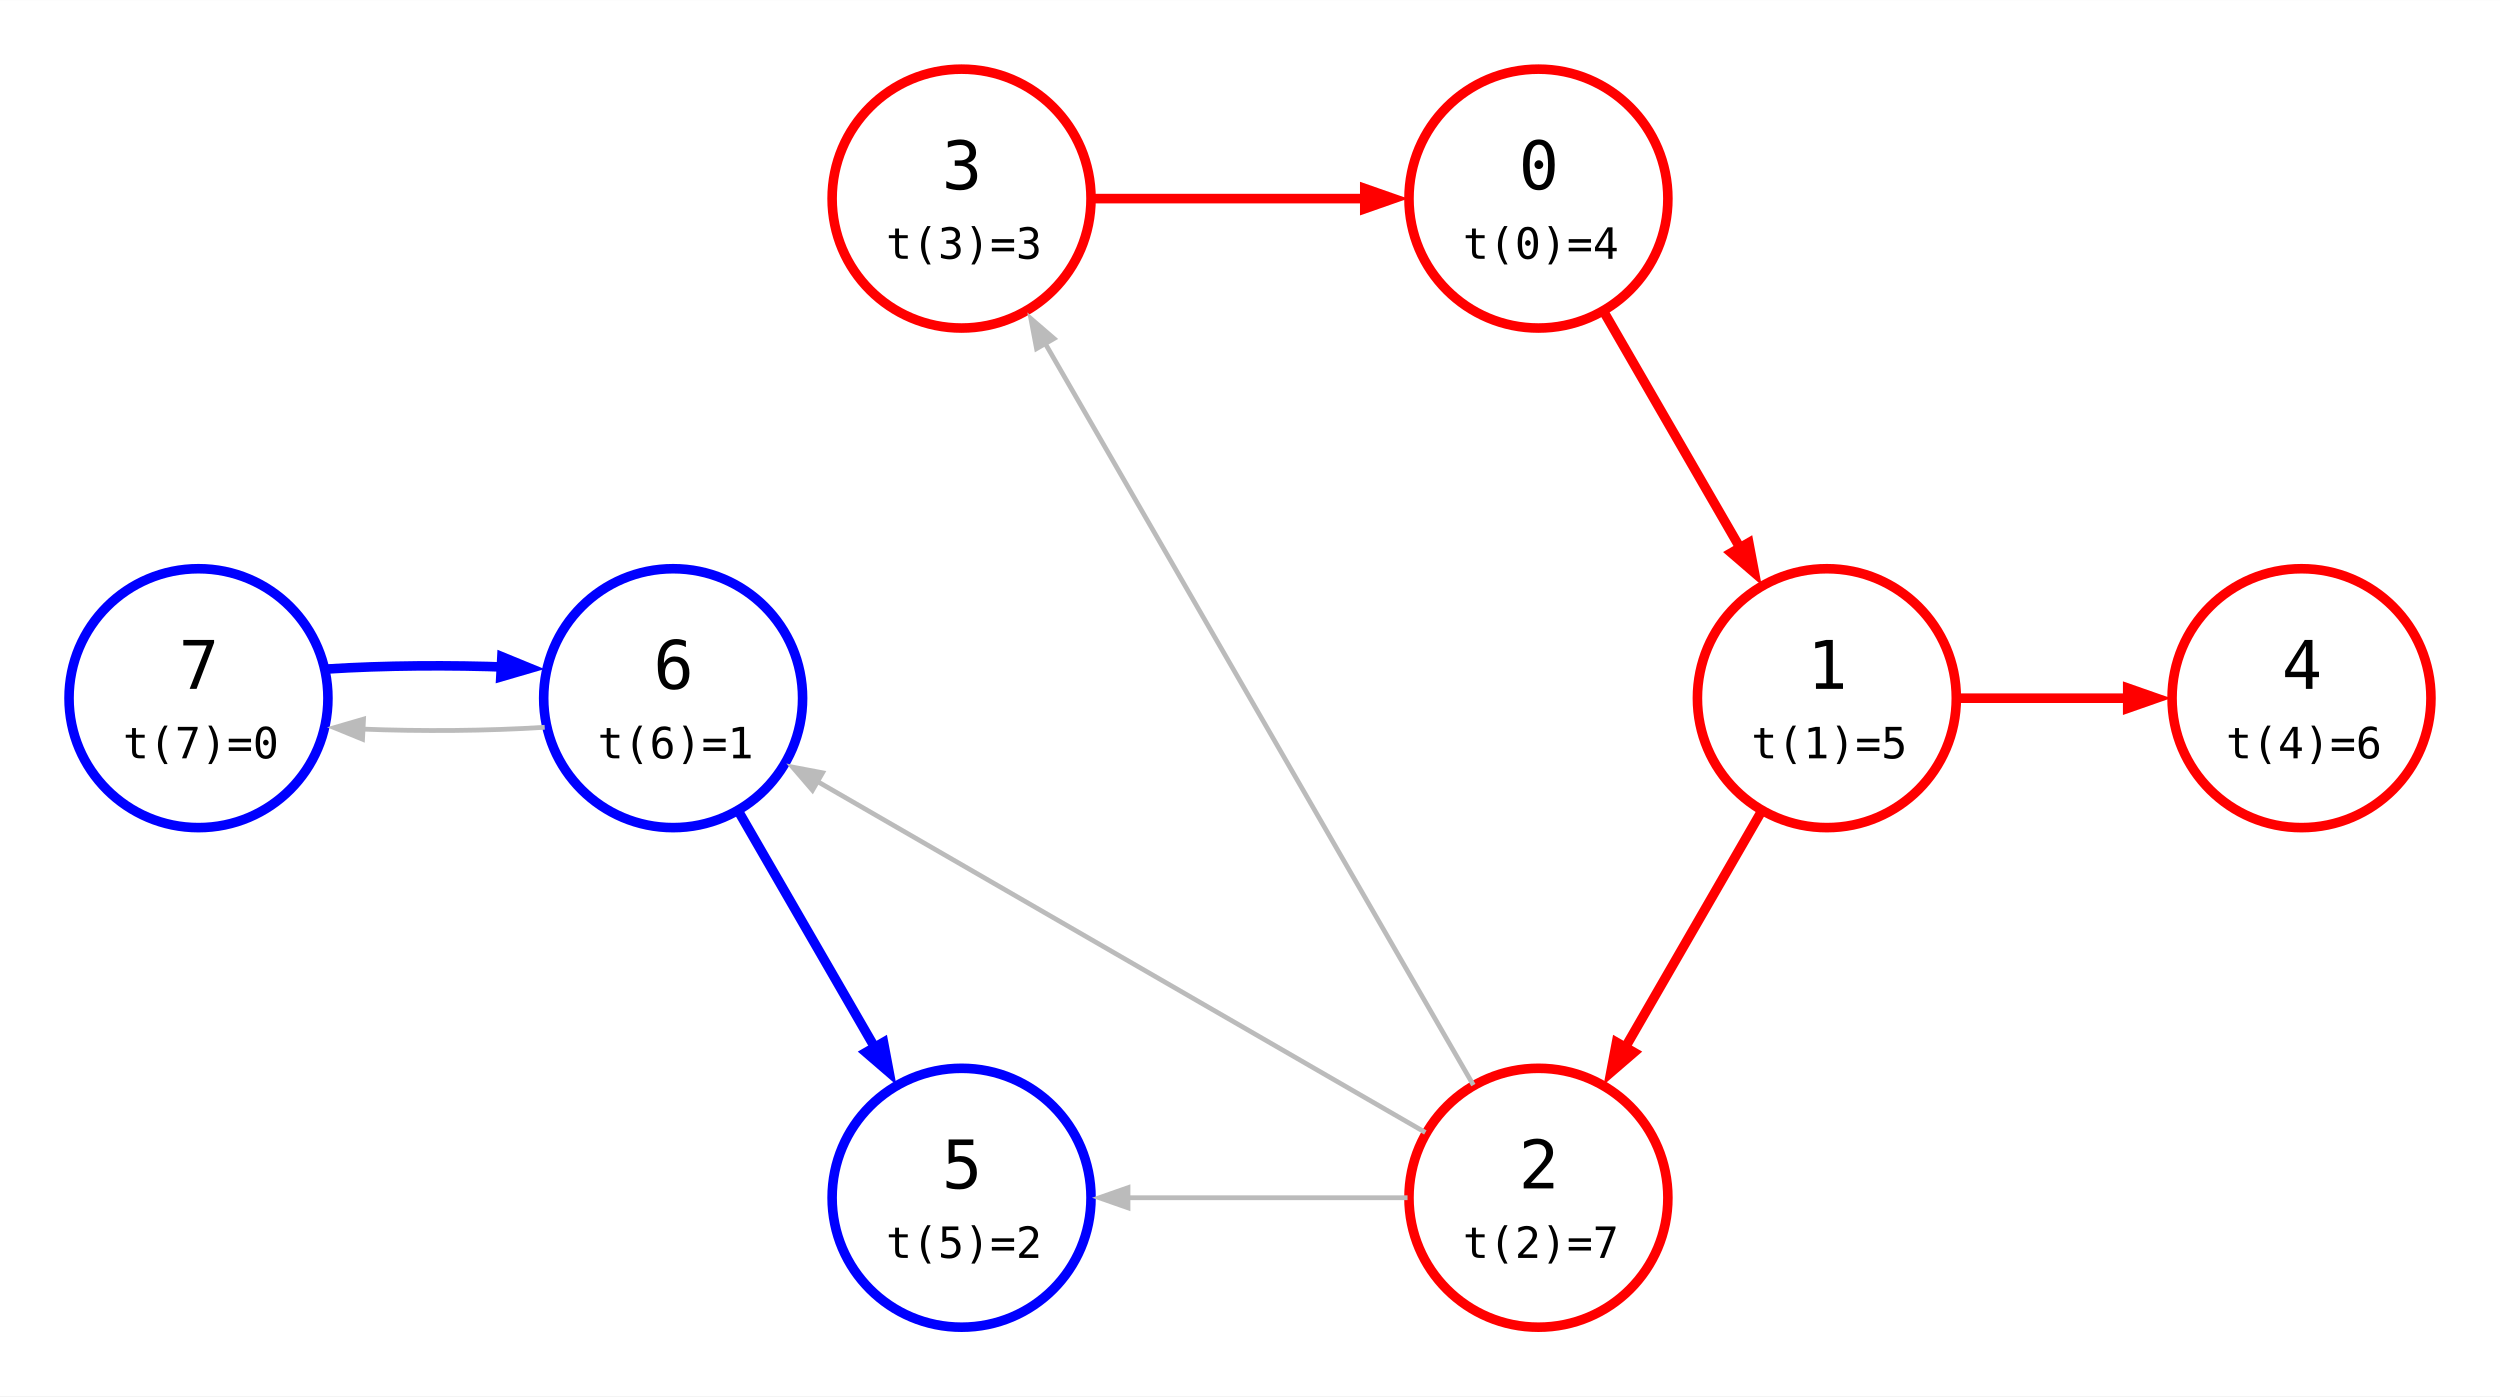
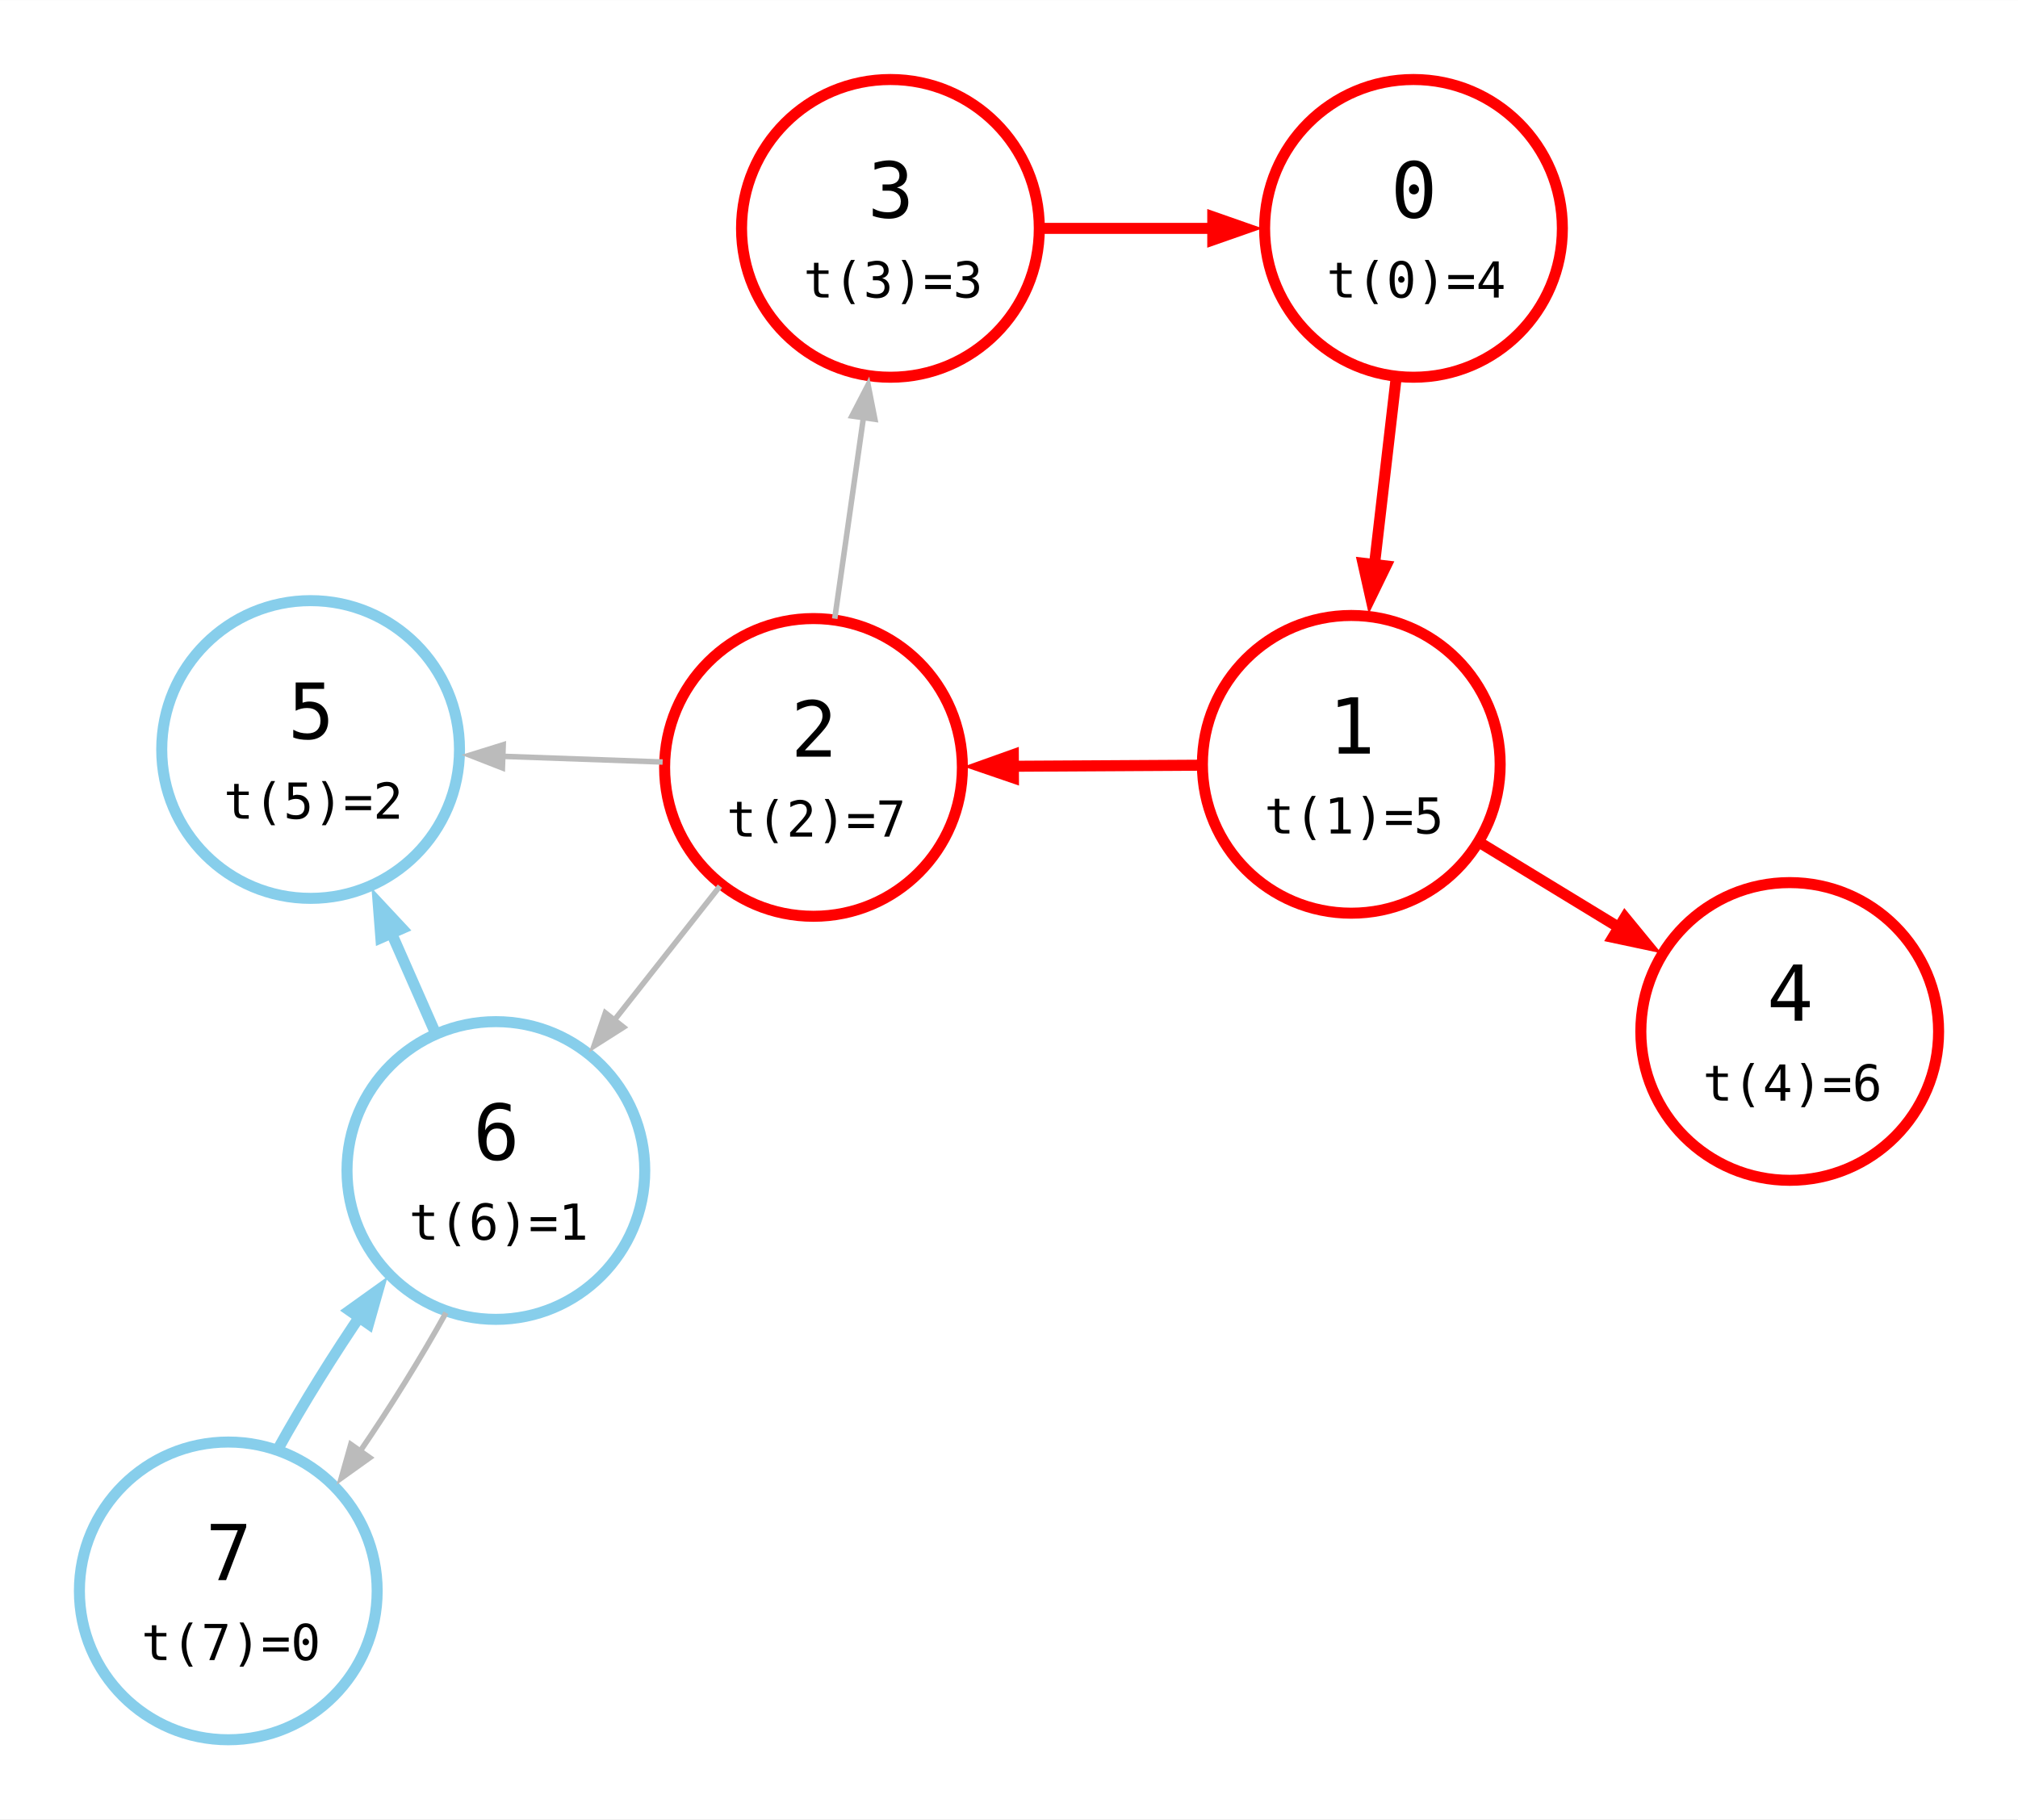
- <svg xmlns="http://www.w3.org/2000/svg" width="521pt" height="291pt" viewBox="0.00 0.00 521.44 291.20">
-   <g id="graph0" class="graph" transform="scale(1 1) rotate(0) translate(14.4 276.8)">
-     <polygon fill="white" stroke="none" points="-14.4,14.4 -14.4,-276.8 507.04,-276.8 507.04,14.4 -14.4,14.4" />
+ <svg xmlns="http://www.w3.org/2000/svg" width="366pt" height="330pt" viewBox="0.00 0.00 365.97 329.93">
+   <g id="graph0" class="graph" transform="scale(1 1) rotate(0) translate(14.4 315.53)">
+     <polygon fill="white" stroke="none" points="-14.4,14.4 -14.4,-315.53 351.57,-315.53 351.57,14.4 -14.4,14.4" />
    <g id="node1" class="node">
-       <ellipse fill="none" stroke="red" stroke-width="2" cx="186.16" cy="-235.4" rx="27" ry="27" />
-       <text text-anchor="start" x="182.04" y="-237.35" font-family="monospace" font-size="14.00">3</text>
-       <text text-anchor="start" x="170.41" y="-222.85" font-family="monospace" font-size="9.00">t(3)=3</text>
+       <ellipse fill="none" stroke="red" stroke-width="2" cx="147.08" cy="-274.13" rx="27" ry="27" />
+       <text text-anchor="start" x="142.95" y="-276.08" font-family="monospace" font-size="14.00">3</text>
+       <text text-anchor="start" x="131.33" y="-261.58" font-family="monospace" font-size="9.00">t(3)=3</text>
    </g>
    <g id="node2" class="node">
-       <ellipse fill="none" stroke="red" stroke-width="2" cx="306.48" cy="-235.4" rx="27" ry="27" />
-       <text text-anchor="start" x="302.36" y="-237.35" font-family="monospace" font-size="14.00">0</text>
-       <text text-anchor="start" x="290.73" y="-222.85" font-family="monospace" font-size="9.00">t(0)=4</text>
+       <ellipse fill="none" stroke="red" stroke-width="2" cx="241.94" cy="-274.13" rx="27" ry="27" />
+       <text text-anchor="start" x="237.82" y="-276.08" font-family="monospace" font-size="14.00">0</text>
+       <text text-anchor="start" x="226.19" y="-261.58" font-family="monospace" font-size="9.00">t(0)=4</text>
    </g>
    <g id="edge1" class="edge">
-       <path fill="none" stroke="red" stroke-width="2" d="M213.46,-235.4C230.85,-235.4 253.51,-235.4 272.11,-235.4" />
-       <polygon fill="red" stroke="red" stroke-width="2" points="270.26,-237.5 276.26,-235.4 270.26,-233.3 270.26,-237.5" />
+       <path fill="none" stroke="red" stroke-width="2" d="M174.52,-274.13C184.74,-274.13 196.49,-274.13 207.28,-274.13" />
+       <polygon fill="red" stroke="red" stroke-width="2" points="205.54,-276.23 211.54,-274.13 205.54,-272.03 205.54,-276.23" />
    </g>
    <g id="node3" class="node">
-       <ellipse fill="none" stroke="red" stroke-width="2" cx="366.64" cy="-131.2" rx="27" ry="27" />
-       <text text-anchor="start" x="362.52" y="-133.15" font-family="monospace" font-size="14.00">1</text>
-       <text text-anchor="start" x="350.89" y="-118.65" font-family="monospace" font-size="9.00">t(1)=5</text>
+       <ellipse fill="none" stroke="red" stroke-width="2" cx="230.66" cy="-176.92" rx="27" ry="27" />
+       <text text-anchor="start" x="226.54" y="-178.87" font-family="monospace" font-size="14.00">1</text>
+       <text text-anchor="start" x="214.91" y="-164.37" font-family="monospace" font-size="9.00">t(1)=5</text>
    </g>
    <g id="edge2" class="edge">
-       <path fill="none" stroke="red" stroke-width="2" d="M320.13,-211.76C328.82,-196.7 340.16,-177.08 349.46,-160.96" />
-       <polygon fill="red" stroke="red" stroke-width="2" points="350.35,-163.62 351.53,-157.37 346.71,-161.52 350.35,-163.62" />
+       <path fill="none" stroke="red" stroke-width="2" d="M238.8,-247.05C237.53,-236.08 236.04,-223.28 234.69,-211.64" />
+       <polygon fill="red" stroke="red" stroke-width="2" points="236.95,-212.91 234.17,-207.2 232.78,-213.4 236.95,-212.91" />
    </g>
    <g id="node4" class="node">
-       <ellipse fill="none" stroke="red" stroke-width="2" cx="306.48" cy="-27" rx="27" ry="27" />
-       <text text-anchor="start" x="302.36" y="-28.95" font-family="monospace" font-size="14.00">2</text>
-       <text text-anchor="start" x="290.73" y="-14.45" font-family="monospace" font-size="9.00">t(2)=7</text>
+       <ellipse fill="none" stroke="red" stroke-width="2" cx="133.13" cy="-176.36" rx="27" ry="27" />
+       <text text-anchor="start" x="129.01" y="-178.31" font-family="monospace" font-size="14.00">2</text>
+       <text text-anchor="start" x="117.38" y="-163.81" font-family="monospace" font-size="9.00">t(2)=7</text>
    </g>
    <g id="edge3" class="edge">
-       <path fill="none" stroke="red" stroke-width="2" d="M352.99,-107.56C344.3,-92.5 332.97,-72.87 323.67,-56.76" />
-       <polygon fill="red" stroke="red" stroke-width="2" points="326.41,-57.32 321.59,-53.17 322.77,-59.42 326.41,-57.32" />
+       <path fill="none" stroke="red" stroke-width="2" d="M203.23,-176.76C192.23,-176.7 179.43,-176.62 167.8,-176.56" />
+       <polygon fill="red" stroke="red" stroke-width="2" points="169.39,-174.47 163.38,-176.53 169.37,-178.67 169.39,-174.47" />
    </g>
    <g id="node5" class="node">
-       <ellipse fill="none" stroke="red" stroke-width="2" cx="465.64" cy="-131.2" rx="27" ry="27" />
-       <text text-anchor="start" x="461.52" y="-133.15" font-family="monospace" font-size="14.00">4</text>
-       <text text-anchor="start" x="449.89" y="-118.65" font-family="monospace" font-size="9.00">t(4)=6</text>
+       <ellipse fill="none" stroke="red" stroke-width="2" cx="310.17" cy="-128.47" rx="27" ry="27" />
+       <text text-anchor="start" x="306.04" y="-130.42" font-family="monospace" font-size="14.00">4</text>
+       <text text-anchor="start" x="294.42" y="-115.92" font-family="monospace" font-size="9.00">t(4)=6</text>
    </g>
    <g id="edge4" class="edge">
-       <path fill="none" stroke="red" stroke-width="2" d="M393.96,-131.2C405.43,-131.2 418.9,-131.2 431.05,-131.2" />
-       <polygon fill="red" stroke="red" stroke-width="2" points="429.39,-133.3 435.39,-131.2 429.39,-129.1 429.39,-133.3" />
+       <path fill="none" stroke="red" stroke-width="2" d="M254.09,-162.64C262.42,-157.57 271.9,-151.79 280.67,-146.44" />
+       <polygon fill="red" stroke="red" stroke-width="2" points="280.29,-149.13 284.32,-144.22 278.11,-145.54 280.29,-149.13" />
+     </g>
+     <g id="edge5" class="edge">
+       <path fill="none" stroke="#bbbbbb" d="M136.98,-203.34C138.59,-214.66 140.49,-227.97 142.21,-239.97" />
+       <polygon fill="#bbbbbb" stroke="#bbbbbb" points="140.1,-240.1 143.03,-245.75 144.26,-239.51 140.1,-240.1" />
+     </g>
+     <g id="node7" class="node">
+       <ellipse fill="none" stroke="skyblue" stroke-width="2" cx="75.53" cy="-103.25" rx="27" ry="27" />
+       <text text-anchor="start" x="71.41" y="-105.2" font-family="monospace" font-size="14.00">6</text>
+       <text text-anchor="start" x="59.78" y="-90.7" font-family="monospace" font-size="9.00">t(6)=1</text>
+     </g>
+     <g id="edge7" class="edge">
+       <path fill="none" stroke="#bbbbbb" d="M116.16,-154.82C110.07,-147.09 103.12,-138.27 96.71,-130.14" />
+       <polygon fill="#bbbbbb" stroke="#bbbbbb" points="98.68,-129.24 93.32,-125.83 95.38,-131.84 98.68,-129.24" />
    </g>
    <g id="node8" class="node">
-       <ellipse fill="none" stroke="blue" stroke-width="2" cx="186.16" cy="-27" rx="27" ry="27" />
-       <text text-anchor="start" x="182.04" y="-28.95" font-family="monospace" font-size="14.00">5</text>
-       <text text-anchor="start" x="170.41" y="-14.45" font-family="monospace" font-size="9.00">t(5)=2</text>
-     </g>
-     <g id="edge5" class="edge">
-       <path fill="none" stroke="#bbbbbb" d="M292.91,-50.5C270.98,-88.49 227.75,-163.37 203.57,-205.24" />
-       <polygon fill="#bbbbbb" stroke="#bbbbbb" points="201.8,-204.11 200.62,-210.36 205.44,-206.21 201.8,-204.11" />
-     </g>
-     <g id="node7" class="node">
-       <ellipse fill="none" stroke="blue" stroke-width="2" cx="126" cy="-131.2" rx="27" ry="27" />
-       <text text-anchor="start" x="121.88" y="-133.15" font-family="monospace" font-size="14.00">6</text>
-       <text text-anchor="start" x="110.25" y="-118.65" font-family="monospace" font-size="9.00">t(6)=1</text>
-     </g>
-     <g id="edge7" class="edge">
-       <path fill="none" stroke="#bbbbbb" d="M282.89,-40.62C250.32,-59.42 191.6,-93.32 155.97,-113.9" />
-       <polygon fill="#bbbbbb" stroke="#bbbbbb" points="155.06,-112 150.91,-116.82 157.16,-115.64 155.06,-112" />
+       <ellipse fill="none" stroke="skyblue" stroke-width="2" cx="41.93" cy="-179.61" rx="27" ry="27" />
+       <text text-anchor="start" x="37.8" y="-181.56" font-family="monospace" font-size="14.00">5</text>
+       <text text-anchor="start" x="26.18" y="-167.06" font-family="monospace" font-size="9.00">t(5)=2</text>
    </g>
    <g id="edge6" class="edge">
-       <path fill="none" stroke="#bbbbbb" d="M279.18,-27C261.8,-27 239.13,-27 220.53,-27" />
-       <polygon fill="#bbbbbb" stroke="#bbbbbb" points="220.87,-24.9 214.87,-27 220.87,-29.1 220.87,-24.9" />
+       <path fill="none" stroke="#bbbbbb" d="M105.77,-177.34C96.57,-177.66 86.18,-178.03 76.51,-178.38" />
+       <polygon fill="#bbbbbb" stroke="#bbbbbb" points="76.71,-176.27 70.79,-178.58 76.86,-180.47 76.71,-176.27" />
    </g>
    <g id="node6" class="node">
-       <ellipse fill="none" stroke="blue" stroke-width="2" cx="27" cy="-131.2" rx="27" ry="27" />
-       <text text-anchor="start" x="22.88" y="-133.15" font-family="monospace" font-size="14.00">7</text>
-       <text text-anchor="start" x="11.25" y="-118.65" font-family="monospace" font-size="9.00">t(7)=0</text>
+       <ellipse fill="none" stroke="skyblue" stroke-width="2" cx="27" cy="-27" rx="27" ry="27" />
+       <text text-anchor="start" x="22.88" y="-28.95" font-family="monospace" font-size="14.00">7</text>
+       <text text-anchor="start" x="11.25" y="-14.45" font-family="monospace" font-size="9.00">t(7)=0</text>
    </g>
    <g id="edge10" class="edge">
-       <path fill="none" stroke="blue" stroke-width="2" d="M53.79,-137.28C65.57,-138.03 79.53,-138.15 92.03,-137.65" />
-       <polygon fill="blue" stroke="blue" stroke-width="2" points="90.28,-139.84 96.16,-137.43 90.06,-135.65 90.28,-139.84" />
+       <path fill="none" stroke="skyblue" stroke-width="2" d="M36.05,-52.8C40.57,-60.95 46.14,-69.92 51.69,-78.03" />
+       <polygon fill="skyblue" stroke="skyblue" stroke-width="2" points="49,-77.85 54.17,-81.55 52.44,-75.44 49,-77.85" />
    </g>
    <g id="edge9" class="edge">
-       <path fill="none" stroke="#bbbbbb" d="M99.21,-125.13C87.43,-124.37 73.47,-124.25 60.97,-124.76" />
-       <polygon fill="#bbbbbb" stroke="#bbbbbb" points="61.21,-122.64 55.32,-125.05 61.42,-126.83 61.21,-122.64" />
+       <path fill="none" stroke="#bbbbbb" d="M66.48,-77.45C61.96,-69.3 56.39,-60.33 50.84,-52.23" />
+       <polygon fill="#bbbbbb" stroke="#bbbbbb" points="52.66,-51.16 47.49,-47.46 49.22,-53.58 52.66,-51.16" />
    </g>
    <g id="edge8" class="edge">
-       <path fill="none" stroke="blue" stroke-width="2" d="M139.65,-107.56C148.34,-92.5 159.68,-72.87 168.98,-56.76" />
-       <polygon fill="blue" stroke="blue" stroke-width="2" points="169.87,-59.42 171.05,-53.17 166.23,-57.32 169.87,-59.42" />
+       <path fill="none" stroke="skyblue" stroke-width="2" d="M64.53,-128.26C61.74,-134.58 58.72,-141.46 55.81,-148.07" />
+       <polygon fill="skyblue" stroke="skyblue" stroke-width="2" points="54.67,-145.45 54.18,-151.78 58.51,-147.14 54.67,-145.45" />
    </g>
  </g>
</svg>
